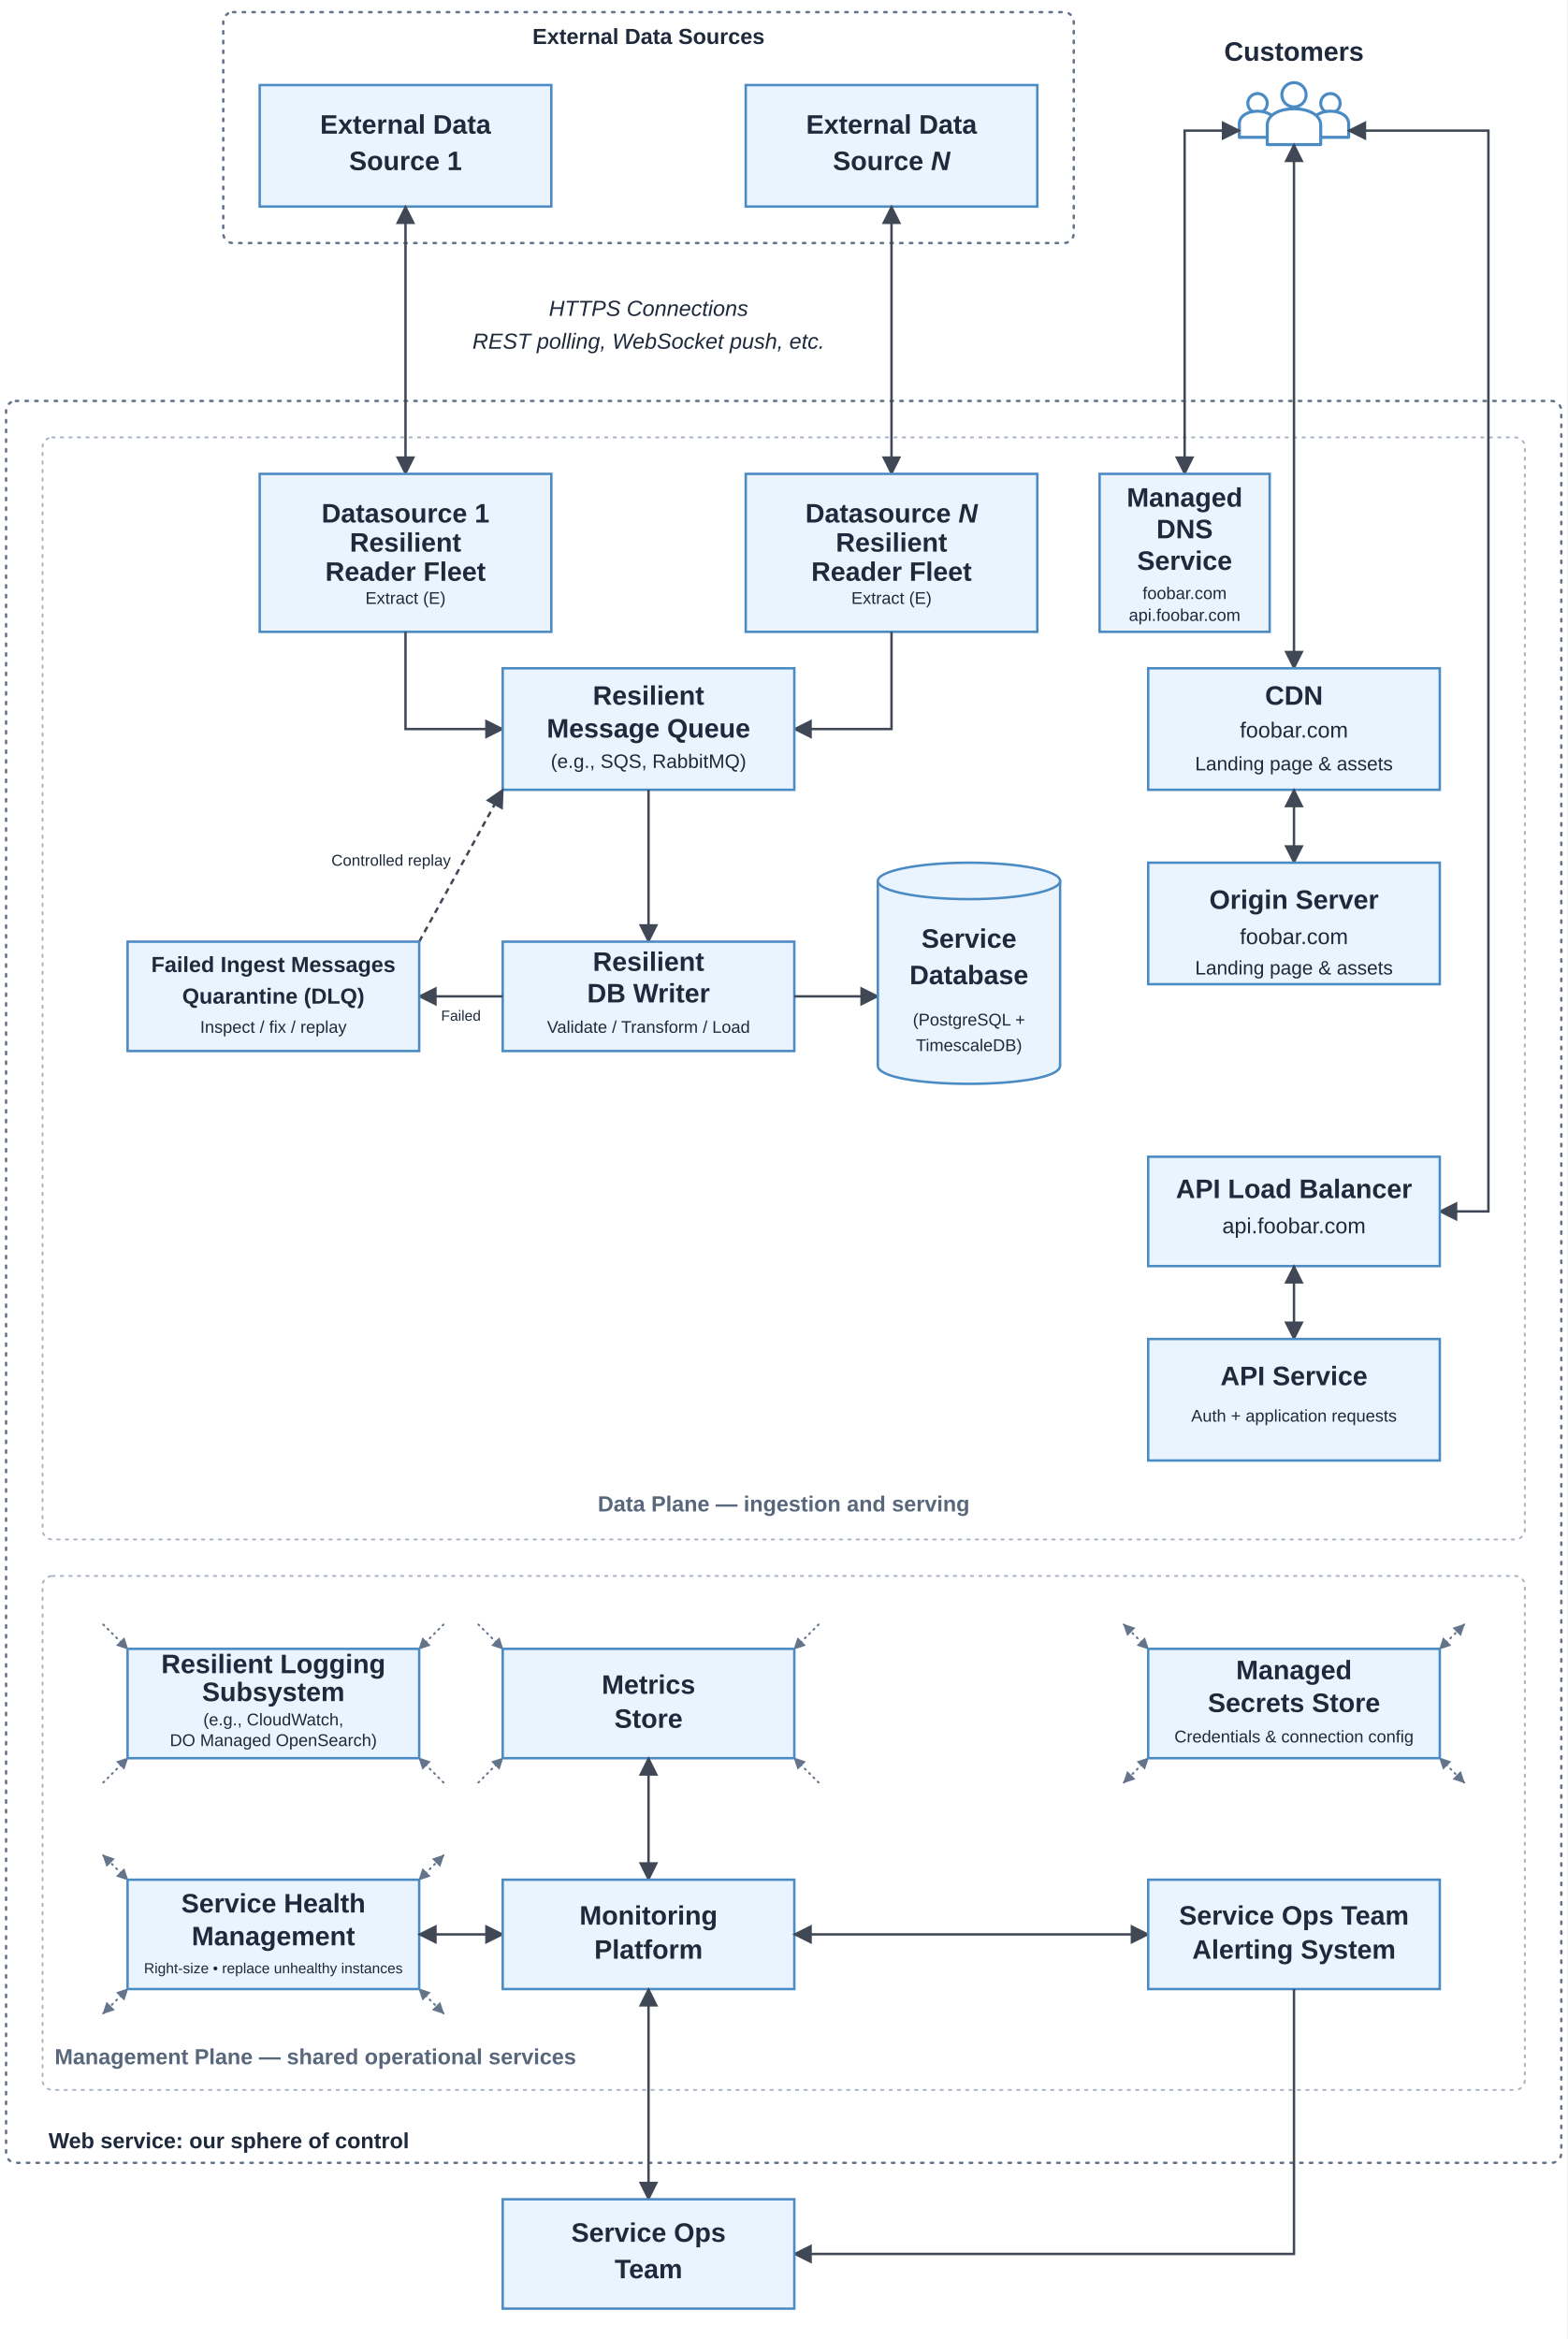
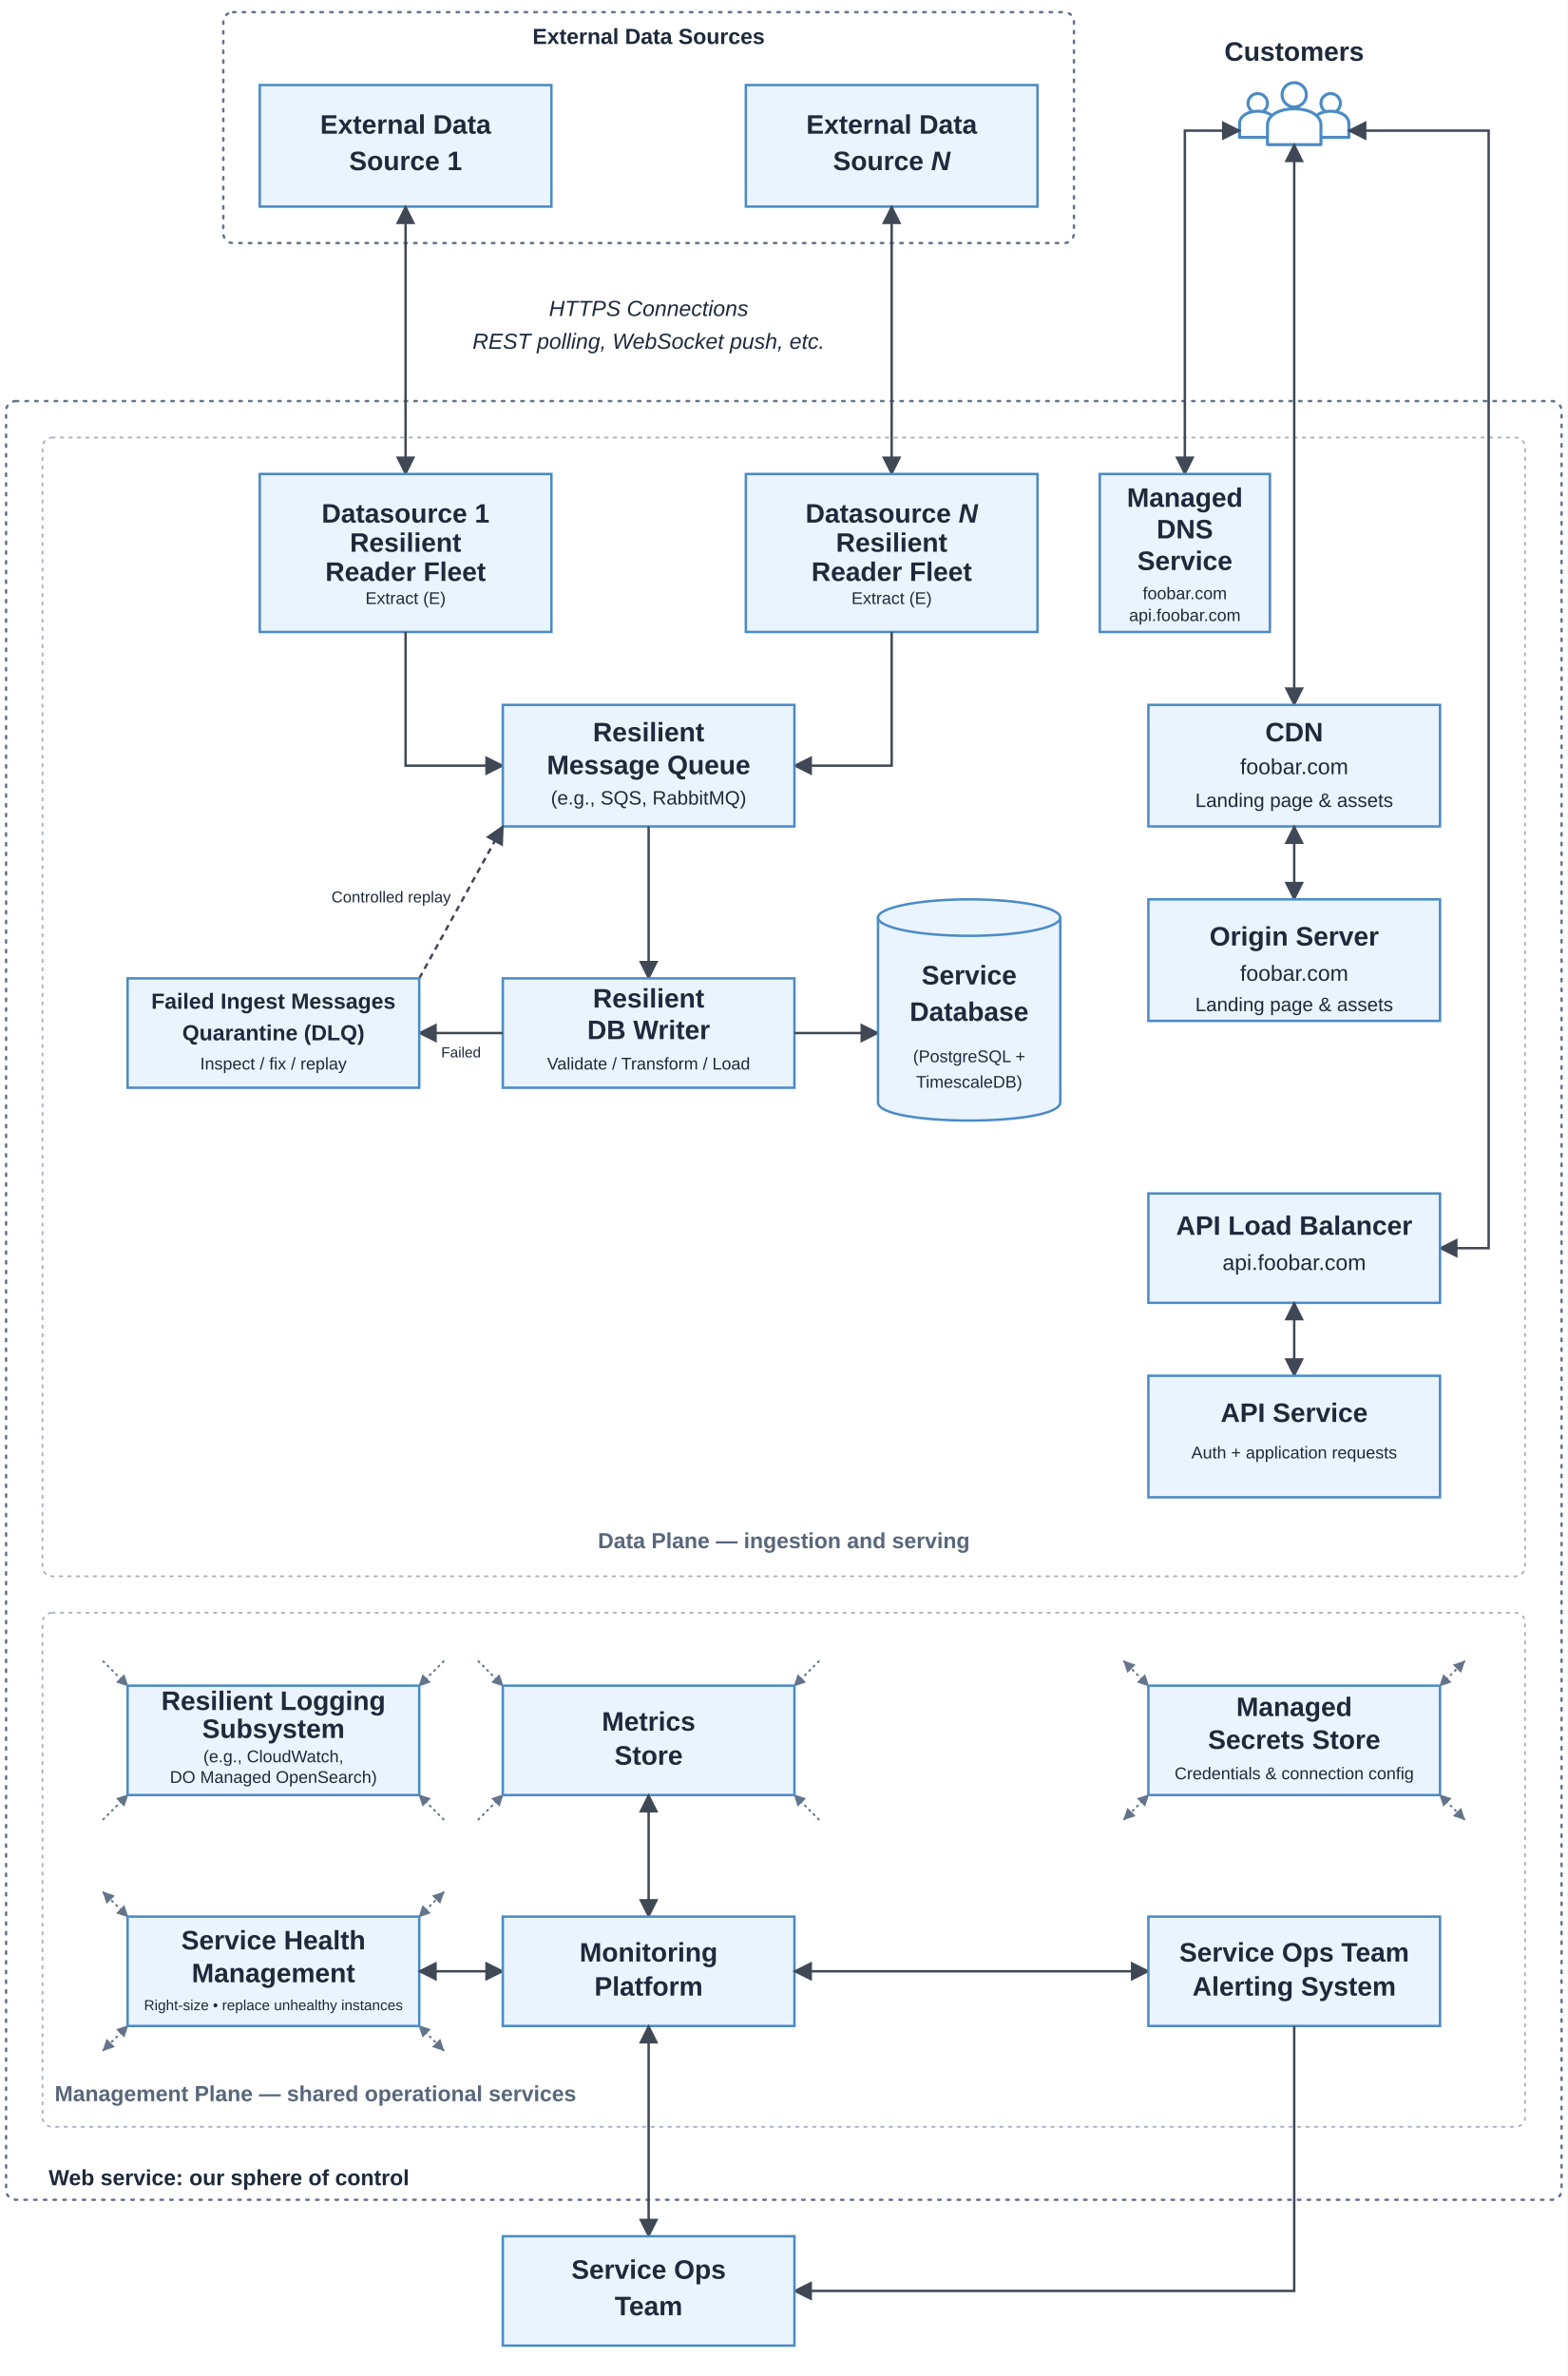
- <svg xmlns="http://www.w3.org/2000/svg" width="1290" height="1925" viewBox="0 0 1290 1925" role="img" aria-labelledby="diagram-title diagram-description">
+ <svg xmlns="http://www.w3.org/2000/svg" width="1290" height="1955" viewBox="0 0 1290 1955" role="img" aria-labelledby="diagram-title diagram-description">
  <defs>
    <marker id="arrow" viewBox="0 0 10 10" refX="9" refY="5" markerWidth="8" markerHeight="8" orient="auto-start-reverse">
      <path d="M 0 0 L 10 5 L 0 10 Z" fill="#414855" />
    </marker>
    <marker id="log-arrow" viewBox="0 0 10 10" refX="9" refY="5" markerWidth="6" markerHeight="6" orient="auto-start-reverse">
      <path d="M 0 0 L 10 5 L 0 10 Z" fill="#64748b" />
    </marker>
  </defs>
  <style>
    text { font-family: Arial, Helvetica, sans-serif; fill: #1e293b; text-anchor: middle; }
    .plane { fill: none; stroke: #a8b3c2; stroke-width: 1.5; stroke-dasharray: 2 5; stroke-linecap: round; }
    .plane-label { font-size: 18px; font-weight: 600; fill: #58677b; }
    .node { fill: #eaf4ff; stroke: #4b8bc4; stroke-width: 2; }
    .title { font-size: 22px; font-weight: 600; }
    .detail { font-size: 18px; }
    .small { font-size: 16px; }
    .flow { fill: none; stroke: #414855; stroke-width: 2; marker-end: url(#arrow); }
    .both { marker-start: url(#arrow); }
    .replay { stroke-dasharray: 5 4; }
    .secrets-flow, .control-flow { fill: none; stroke: #64748b; stroke-width: 1.6; stroke-dasharray: 1 4; stroke-linecap: round; marker-start: url(#log-arrow); marker-end: url(#log-arrow); }
    .log-flow, .metric-flow { fill: none; stroke: #64748b; stroke-width: 1.6; stroke-dasharray: 1 4; stroke-linecap: round; marker-end: url(#log-arrow); }
  </style>
-   <rect width="1290" height="1925" fill="#ffffff" />
+   <rect width="1290" height="1955" fill="#ffffff" />
  <g aria-label="External Data Sources">
    <rect x="183.75" y="10" width="700" height="190" rx="8" fill="none" stroke="#64748b" stroke-width="2" stroke-dasharray="2 6" stroke-linecap="round" />
    <text x="533.75" y="40" dominant-baseline="text-after-edge" style="font-size: 18px; font-weight: 600;">External Data Sources</text>
  </g>
  <g transform="translate(0, 30)">
    <g aria-label="External Data Source 1">
      <rect class="node" x="213.75" y="40" width="240" height="100" />
      <text class="title" x="333.75" y="80">External Data</text>
      <text class="title" x="333.75" y="110">Source 1</text>
    </g>
    <g aria-label="External Data Source N">
      <rect class="node" x="613.75" y="40" width="240" height="100" />
      <text class="title" x="733.75" y="80">External Data</text>
      <text class="title" x="733.75" y="110">Source <tspan font-style="italic">N</tspan>
      </text>
    </g>
    <g aria-label="Customers: multiple people">
      <g transform="translate(1065, 55)" fill="#ffffff" stroke="#4b8bc4" stroke-width="2.5" stroke-linecap="round" stroke-linejoin="round" aria-hidden="true">
        <circle cx="-30" cy="0" r="8" />
        <path d="M -45 28 V 17 C -45 3 -15 3 -15 17 V 28 Z" />
        <circle cx="30" cy="0" r="8" />
        <path d="M 15 28 V 17 C 15 3 45 3 45 17 V 28 Z" />
        <circle cx="0" cy="-7" r="10" />
        <path d="M -22 34 V 18 C -22 0 22 0 22 18 V 34 Z" />
      </g>
      <text class="title" x="1065" y="20">Customers</text>
    </g>
    <g transform="translate(0, 50)">
-       <rect x="5" y="250" width="1280" height="1450" rx="8" fill="none" stroke="#64748b" stroke-width="2" stroke-dasharray="2 6" stroke-linecap="round" />
-       <text x="40" y="1688" style="text-anchor: start; font-size: 18px; font-weight: 600;">Web service: our sphere of control</text>
+       <rect x="5" y="250" width="1280" height="1480" rx="8" fill="none" stroke="#64748b" stroke-width="2" stroke-dasharray="2 6" stroke-linecap="round" />
+       <text x="40" y="1718" style="text-anchor: start; font-size: 18px; font-weight: 600;">Web service: our sphere of control</text>
      <g aria-label="Data Plane: ingestion and serving">
-         <rect class="plane" x="35" y="280" width="1220" height="907" rx="8" />
-         <text class="plane-label" x="645" y="1152" dominant-baseline="text-before-edge">Data Plane — ingestion and serving</text>
+         <rect class="plane" x="35" y="280" width="1220" height="937" rx="8" />
+         <text class="plane-label" x="645" y="1182" dominant-baseline="text-before-edge">Data Plane — ingestion and serving</text>
      </g>
      <g aria-label="Management Plane: shared operational services">
-         <rect class="plane" x="35" y="1217" width="1220" height="423" rx="8" />
-         <text class="plane-label" x="45" y="1607" dominant-baseline="text-before-edge" style="text-anchor: start;">Management Plane — shared operational services</text>
+         <rect class="plane" x="35" y="1247" width="1220" height="423" rx="8" />
+         <text class="plane-label" x="45" y="1637" dominant-baseline="text-before-edge" style="text-anchor: start;">Management Plane — shared operational services</text>
      </g>
      <path class="flow both" d="M 333.75 90 V 310" />
      <path class="flow both" d="M 733.75 90 V 310" />
      <g aria-label="HTTPS Connections: REST polling, WebSocket push, etc." font-style="italic">
        <text class="detail" x="533.75" y="180">HTTPS Connections</text>
        <text class="detail" x="533.75" y="207">REST polling, WebSocket push, etc.</text>
      </g>
-       <path class="flow both" d="M 1065 39 V 470" />
+       <path class="flow both" d="M 1065 39 V 500" />
      <path class="flow both" d="M 1020 27.5 H 975 V 310" />
-       <path class="flow both" d="M 1110 27.5 H 1225 V 917 H 1185" />
+       <path class="flow both" d="M 1110 27.5 H 1225 V 947 H 1185" />
      <g transform="translate(0, 30)">
        <g aria-label="Datasource 1 Resilient Reader Fleet">
          <rect class="node" x="213.75" y="280" width="240" height="130" />
          <text class="title" x="333.75" y="320">Datasource 1</text>
          <text class="title" x="333.75" y="344">Resilient</text>
          <text class="title" x="333.75" y="368">Reader Fleet</text>
          <text x="333.75" y="387" style="font-size: 14px;">Extract (E)</text>
        </g>
        <g aria-label="Datasource N Resilient Reader Fleet">
          <rect class="node" x="613.75" y="280" width="240" height="130" />
          <text class="title" x="733.75" y="320">Datasource <tspan font-style="italic">N</tspan>
          </text>
          <text class="title" x="733.75" y="344">Resilient</text>
          <text class="title" x="733.75" y="368">Reader Fleet</text>
          <text x="733.75" y="387" style="font-size: 14px;">Extract (E)</text>
        </g>
-         <g aria-label="CDN for the foobar.com landing page">
-           <rect class="node" x="945" y="440" width="240" height="100" />
-           <text class="title" x="1065" y="470">CDN</text>
-           <text class="detail" x="1065" y="497">foobar.com</text>
-           <text class="small" x="1065" y="524">Landing page &amp; assets</text>
-         </g>
-         <path class="flow" d="M 333.75 410 V 490 H 413.75" />
-         <path class="flow" d="M 733.75 410 V 490 H 653.75" />
-         <path class="flow both" d="M 1065 540 V 600" />
-         <g aria-label="Resilient message queue">
-           <rect class="node" x="413.75" y="440" width="240" height="100" />
-           <text class="title" x="533.75" y="470">Resilient</text>
-           <text class="title" x="533.75" y="497">Message Queue</text>
-           <text class="small" x="533.75" y="522">(e.g., SQS, RabbitMQ)</text>
-         </g>
        <g aria-label="Managed DNS Service for foobar.com and api.foobar.com, lookaside lookup">
          <rect class="node" x="905" y="280" width="140" height="130" />
          <text class="title" x="975" y="307">Managed</text>
          <text class="title" x="975" y="333">DNS</text>
          <text class="title" x="975" y="359">Service</text>
          <text x="975" y="383" style="font-size: 14px;">foobar.com</text>
          <text x="975" y="401" style="font-size: 14px;">api.foobar.com</text>
        </g>
-         <g aria-label="Origin Server for foobar.com">
-           <rect class="node" x="945" y="600" width="240" height="100" />
-           <text class="title" x="1065" y="638">Origin Server</text>
-           <text class="detail" x="1065" y="667">foobar.com</text>
-           <text class="small" x="1065" y="692">Landing page &amp; assets</text>
-         </g>
-         <path class="flow" d="M 533.75 540 V 665" />
-         <g aria-label="Resilient database writer">
-           <rect class="node" x="413.75" y="665" width="240" height="90" />
-           <text class="title" x="533.75" y="689">Resilient</text>
-           <text class="title" x="533.75" y="715">DB Writer</text>
-           <text x="533.75" y="740" style="font-size: 14px;">Validate / Transform / Load</text>
-         </g>
-         <path class="flow" d="M 413.75 710 H 345" />
-         <text x="379.375" y="730" style="font-size: 12px;">Failed</text>
-         <path class="flow replay" d="M 345 665 L 413.75 540" />
-         <text x="321.875" y="602.5" style="font-size: 13px;">Controlled replay</text>
-         <g aria-label="Failed Ingest Messages / Quarantine, dead-letter queue">
-           <rect class="node" x="105" y="665" width="240" height="90" />
-           <text x="225" y="690" style="font-size: 18px; font-weight: 600;">Failed Ingest Messages</text>
-           <text x="225" y="716" style="font-size: 18px; font-weight: 600;">Quarantine (DLQ)</text>
-           <text x="225" y="740" style="font-size: 14px;">Inspect / fix / replay</text>
-         </g>
-         <path class="flow" d="M 653.75 710 H 722.5" />
-         <g aria-label="Service database, PostgreSQL and TimescaleDB">
-           <path class="node" d="M 722.5 615 V 767 C 722.5 787 872.5 787 872.5 767 V 615 Z" />
-           <ellipse class="node" cx="797.5" cy="615" rx="75" ry="15" />
-           <text class="title" x="797.5" y="670">Service</text>
-           <text class="title" x="797.5" y="700">Database</text>
-           <text x="797.5" y="734" style="font-size: 14px;">(PostgreSQL +</text>
-           <text x="797.5" y="755" style="font-size: 14px;">TimescaleDB)</text>
-         </g>
-         <g aria-label="API Load Balancer for api.foobar.com">
-           <rect class="node" x="945" y="842" width="240" height="90" />
-           <text class="title" x="1065" y="876">API Load Balancer</text>
-           <text class="detail" x="1065" y="905">api.foobar.com</text>
-         </g>
-         <path class="flow both" d="M 1065 932 V 992" />
-         <g aria-label="API Service: multiple server instances">
-           <rect class="node" x="945" y="992" width="240" height="100" />
-           <text class="title" x="1065" y="1030">API Service</text>
-           <text x="1065" y="1060" style="font-size: 14px;">Auth + application requests</text>
-         </g>
-         <g transform="translate(255, 617)">
-           <g aria-label="Components request and receive credentials from the Managed Secrets Store">
-             <path class="secrets-flow" d="M 670 610 L 690 630" />
-             <path class="secrets-flow" d="M 950 610 L 930 630" />
-             <path class="secrets-flow" d="M 670 740 L 690 720" />
-             <path class="secrets-flow" d="M 950 740 L 930 720" />
-           </g>
-           <g aria-label="Managed Secrets Store: credentials and connection configuration">
-             <rect class="node" x="690" y="630" width="240" height="90" />
-             <text class="title" x="810" y="655">Managed</text>
-             <text class="title" x="810" y="682">Secrets Store</text>
-             <text x="810" y="707" style="font-size: 14px;">Credentials &amp; connection config</text>
-           </g>
-         </g>
-         <g transform="translate(-552.5, 617)">
-           <g aria-label="Every component sends logs to the Resilient Logging Subsystem">
-             <path class="log-flow" d="M 637.5 610 L 657.5 630" />
-             <path class="log-flow" d="M 917.5 610 L 897.5 630" />
-             <path class="log-flow" d="M 637.5 740 L 657.5 720" />
-             <path class="log-flow" d="M 917.5 740 L 897.5 720" />
-           </g>
-           <g aria-label="Resilient Logging Subsystem">
-             <rect class="node" x="657.5" y="630" width="240" height="90" />
-             <text class="title" x="777.5" y="650">Resilient Logging</text>
-             <text class="title" x="777.5" y="673">Subsystem</text>
-             <text x="777.5" y="693" style="font-size: 14px;">(e.g., CloudWatch,</text>
-             <text x="777.5" y="710" style="font-size: 14px;">DO Managed OpenSearch)</text>
-           </g>
-         </g>
-         <g transform="translate(348.75, 107)">
-           <g aria-label="Metrics from every component reach the shared Metrics Store">
-             <path class="metric-flow" d="M 45 1120 L 65 1140" />
-             <path class="metric-flow" d="M 325 1120 L 305 1140" />
-             <path class="metric-flow" d="M 45 1250 L 65 1230" />
-             <path class="metric-flow" d="M 325 1250 L 305 1230" />
-           </g>
-           <g aria-label="Metrics Store">
-             <rect class="node" x="65" y="1140" width="240" height="90" />
-             <text class="title" x="185" y="1177">Metrics</text>
-             <text class="title" x="185" y="1205">Store</text>
-           </g>
-         </g>
-         <path class="flow both" d="M 533.75 1337 V 1437" />
-         <g transform="translate(0, 297)">
-           <g aria-label="Service Health Management: workload control and status">
-             <path class="control-flow" d="M 85 1120 L 105 1140" />
-             <path class="control-flow" d="M 365 1120 L 345 1140" />
-             <path class="control-flow" d="M 85 1250 L 105 1230" />
-             <path class="control-flow" d="M 365 1250 L 345 1230" />
-           </g>
-           <g aria-label="Service Health Management: right-size and replace unhealthy instances">
-             <rect class="node" x="105" y="1140" width="240" height="90" />
-             <text class="title" x="225" y="1167">Service Health</text>
-             <text class="title" x="225" y="1194">Management</text>
-             <text x="225" y="1217" style="font-size: 12px;">Right-size • replace unhealthy instances</text>
-           </g>
-           <path class="flow both" d="M 345 1185 H 413.75" />
-           <g aria-label="Monitoring Platform">
-             <rect class="node" x="413.75" y="1140" width="240" height="90" />
-             <text class="title" x="533.75" y="1177">Monitoring</text>
-             <text class="title" x="533.75" y="1205">Platform</text>
-           </g>
-           <path class="flow both" d="M 653.75 1185 H 945" />
-           <g aria-label="Service Ops Team Alerting System">
-             <rect class="node" x="945" y="1140" width="240" height="90" />
-             <text class="title" x="1065" y="1177">Service Ops Team</text>
-             <text class="title" x="1065" y="1205">Alerting System</text>
-           </g>
-         </g>
-         <path class="flow both" d="M 533.75 1527 V 1700" />
-         <path class="flow" d="M 1065 1527 V 1745 H 653.75" />
-         <g aria-label="Service Ops Team">
-           <rect class="node" x="413.75" y="1700" width="240" height="90" />
-           <text class="title" x="533.75" y="1735">Service Ops</text>
-           <text class="title" x="533.75" y="1765">Team</text>
+         <path class="flow" d="M 333.75 410 V 520 H 413.75" />
+         <path class="flow" d="M 733.75 410 V 520 H 653.75" />
+         <g transform="translate(0, 30)">
+           <g aria-label="CDN for the foobar.com landing page">
+             <rect class="node" x="945" y="440" width="240" height="100" />
+             <text class="title" x="1065" y="470">CDN</text>
+             <text class="detail" x="1065" y="497">foobar.com</text>
+             <text class="small" x="1065" y="524">Landing page &amp; assets</text>
+           </g>
+           <path class="flow both" d="M 1065 540 V 600" />
+           <g aria-label="Resilient message queue">
+             <rect class="node" x="413.75" y="440" width="240" height="100" />
+             <text class="title" x="533.75" y="470">Resilient</text>
+             <text class="title" x="533.75" y="497">Message Queue</text>
+             <text class="small" x="533.75" y="522">(e.g., SQS, RabbitMQ)</text>
+           </g>
+           <g aria-label="Origin Server for foobar.com">
+             <rect class="node" x="945" y="600" width="240" height="100" />
+             <text class="title" x="1065" y="638">Origin Server</text>
+             <text class="detail" x="1065" y="667">foobar.com</text>
+             <text class="small" x="1065" y="692">Landing page &amp; assets</text>
+           </g>
+           <path class="flow" d="M 533.75 540 V 665" />
+           <g aria-label="Resilient database writer">
+             <rect class="node" x="413.75" y="665" width="240" height="90" />
+             <text class="title" x="533.75" y="689">Resilient</text>
+             <text class="title" x="533.75" y="715">DB Writer</text>
+             <text x="533.75" y="740" style="font-size: 14px;">Validate / Transform / Load</text>
+           </g>
+           <path class="flow" d="M 413.75 710 H 345" />
+           <text x="379.375" y="730" style="font-size: 12px;">Failed</text>
+           <path class="flow replay" d="M 345 665 L 413.75 540" />
+           <text x="321.875" y="602.5" style="font-size: 13px;">Controlled replay</text>
+           <g aria-label="Failed Ingest Messages / Quarantine, dead-letter queue">
+             <rect class="node" x="105" y="665" width="240" height="90" />
+             <text x="225" y="690" style="font-size: 18px; font-weight: 600;">Failed Ingest Messages</text>
+             <text x="225" y="716" style="font-size: 18px; font-weight: 600;">Quarantine (DLQ)</text>
+             <text x="225" y="740" style="font-size: 14px;">Inspect / fix / replay</text>
+           </g>
+           <path class="flow" d="M 653.75 710 H 722.5" />
+           <g aria-label="Service database, PostgreSQL and TimescaleDB">
+             <path class="node" d="M 722.5 615 V 767 C 722.5 787 872.5 787 872.5 767 V 615 Z" />
+             <ellipse class="node" cx="797.5" cy="615" rx="75" ry="15" />
+             <text class="title" x="797.5" y="670">Service</text>
+             <text class="title" x="797.5" y="700">Database</text>
+             <text x="797.5" y="734" style="font-size: 14px;">(PostgreSQL +</text>
+             <text x="797.5" y="755" style="font-size: 14px;">TimescaleDB)</text>
+           </g>
+           <g aria-label="API Load Balancer for api.foobar.com">
+             <rect class="node" x="945" y="842" width="240" height="90" />
+             <text class="title" x="1065" y="876">API Load Balancer</text>
+             <text class="detail" x="1065" y="905">api.foobar.com</text>
+           </g>
+           <path class="flow both" d="M 1065 932 V 992" />
+           <g aria-label="API Service: multiple server instances">
+             <rect class="node" x="945" y="992" width="240" height="100" />
+             <text class="title" x="1065" y="1030">API Service</text>
+             <text x="1065" y="1060" style="font-size: 14px;">Auth + application requests</text>
+           </g>
+           <g transform="translate(255, 617)">
+             <g aria-label="Components request and receive credentials from the Managed Secrets Store">
+               <path class="secrets-flow" d="M 670 610 L 690 630" />
+               <path class="secrets-flow" d="M 950 610 L 930 630" />
+               <path class="secrets-flow" d="M 670 740 L 690 720" />
+               <path class="secrets-flow" d="M 950 740 L 930 720" />
+             </g>
+             <g aria-label="Managed Secrets Store: credentials and connection configuration">
+               <rect class="node" x="690" y="630" width="240" height="90" />
+               <text class="title" x="810" y="655">Managed</text>
+               <text class="title" x="810" y="682">Secrets Store</text>
+               <text x="810" y="707" style="font-size: 14px;">Credentials &amp; connection config</text>
+             </g>
+           </g>
+           <g transform="translate(-552.5, 617)">
+             <g aria-label="Every component sends logs to the Resilient Logging Subsystem">
+               <path class="log-flow" d="M 637.5 610 L 657.5 630" />
+               <path class="log-flow" d="M 917.5 610 L 897.5 630" />
+               <path class="log-flow" d="M 637.5 740 L 657.5 720" />
+               <path class="log-flow" d="M 917.5 740 L 897.5 720" />
+             </g>
+             <g aria-label="Resilient Logging Subsystem">
+               <rect class="node" x="657.5" y="630" width="240" height="90" />
+               <text class="title" x="777.5" y="650">Resilient Logging</text>
+               <text class="title" x="777.5" y="673">Subsystem</text>
+               <text x="777.5" y="693" style="font-size: 14px;">(e.g., CloudWatch,</text>
+               <text x="777.5" y="710" style="font-size: 14px;">DO Managed OpenSearch)</text>
+             </g>
+           </g>
+           <g transform="translate(348.75, 107)">
+             <g aria-label="Metrics from every component reach the shared Metrics Store">
+               <path class="metric-flow" d="M 45 1120 L 65 1140" />
+               <path class="metric-flow" d="M 325 1120 L 305 1140" />
+               <path class="metric-flow" d="M 45 1250 L 65 1230" />
+               <path class="metric-flow" d="M 325 1250 L 305 1230" />
+             </g>
+             <g aria-label="Metrics Store">
+               <rect class="node" x="65" y="1140" width="240" height="90" />
+               <text class="title" x="185" y="1177">Metrics</text>
+               <text class="title" x="185" y="1205">Store</text>
+             </g>
+           </g>
+           <path class="flow both" d="M 533.75 1337 V 1437" />
+           <g transform="translate(0, 297)">
+             <g aria-label="Service Health Management: workload control and status">
+               <path class="control-flow" d="M 85 1120 L 105 1140" />
+               <path class="control-flow" d="M 365 1120 L 345 1140" />
+               <path class="control-flow" d="M 85 1250 L 105 1230" />
+               <path class="control-flow" d="M 365 1250 L 345 1230" />
+             </g>
+             <g aria-label="Service Health Management: right-size and replace unhealthy instances">
+               <rect class="node" x="105" y="1140" width="240" height="90" />
+               <text class="title" x="225" y="1167">Service Health</text>
+               <text class="title" x="225" y="1194">Management</text>
+               <text x="225" y="1217" style="font-size: 12px;">Right-size • replace unhealthy instances</text>
+             </g>
+             <path class="flow both" d="M 345 1185 H 413.75" />
+             <g aria-label="Monitoring Platform">
+               <rect class="node" x="413.75" y="1140" width="240" height="90" />
+               <text class="title" x="533.75" y="1177">Monitoring</text>
+               <text class="title" x="533.75" y="1205">Platform</text>
+             </g>
+             <path class="flow both" d="M 653.75 1185 H 945" />
+             <g aria-label="Service Ops Team Alerting System">
+               <rect class="node" x="945" y="1140" width="240" height="90" />
+               <text class="title" x="1065" y="1177">Service Ops Team</text>
+               <text class="title" x="1065" y="1205">Alerting System</text>
+             </g>
+           </g>
+           <path class="flow both" d="M 533.75 1527 V 1700" />
+           <path class="flow" d="M 1065 1527 V 1745 H 653.75" />
+           <g aria-label="Service Ops Team">
+             <rect class="node" x="413.75" y="1700" width="240" height="90" />
+             <text class="title" x="533.75" y="1735">Service Ops</text>
+             <text class="title" x="533.75" y="1765">Team</text>
+           </g>
        </g>
      </g>
    </g>
  </g>
</svg>
